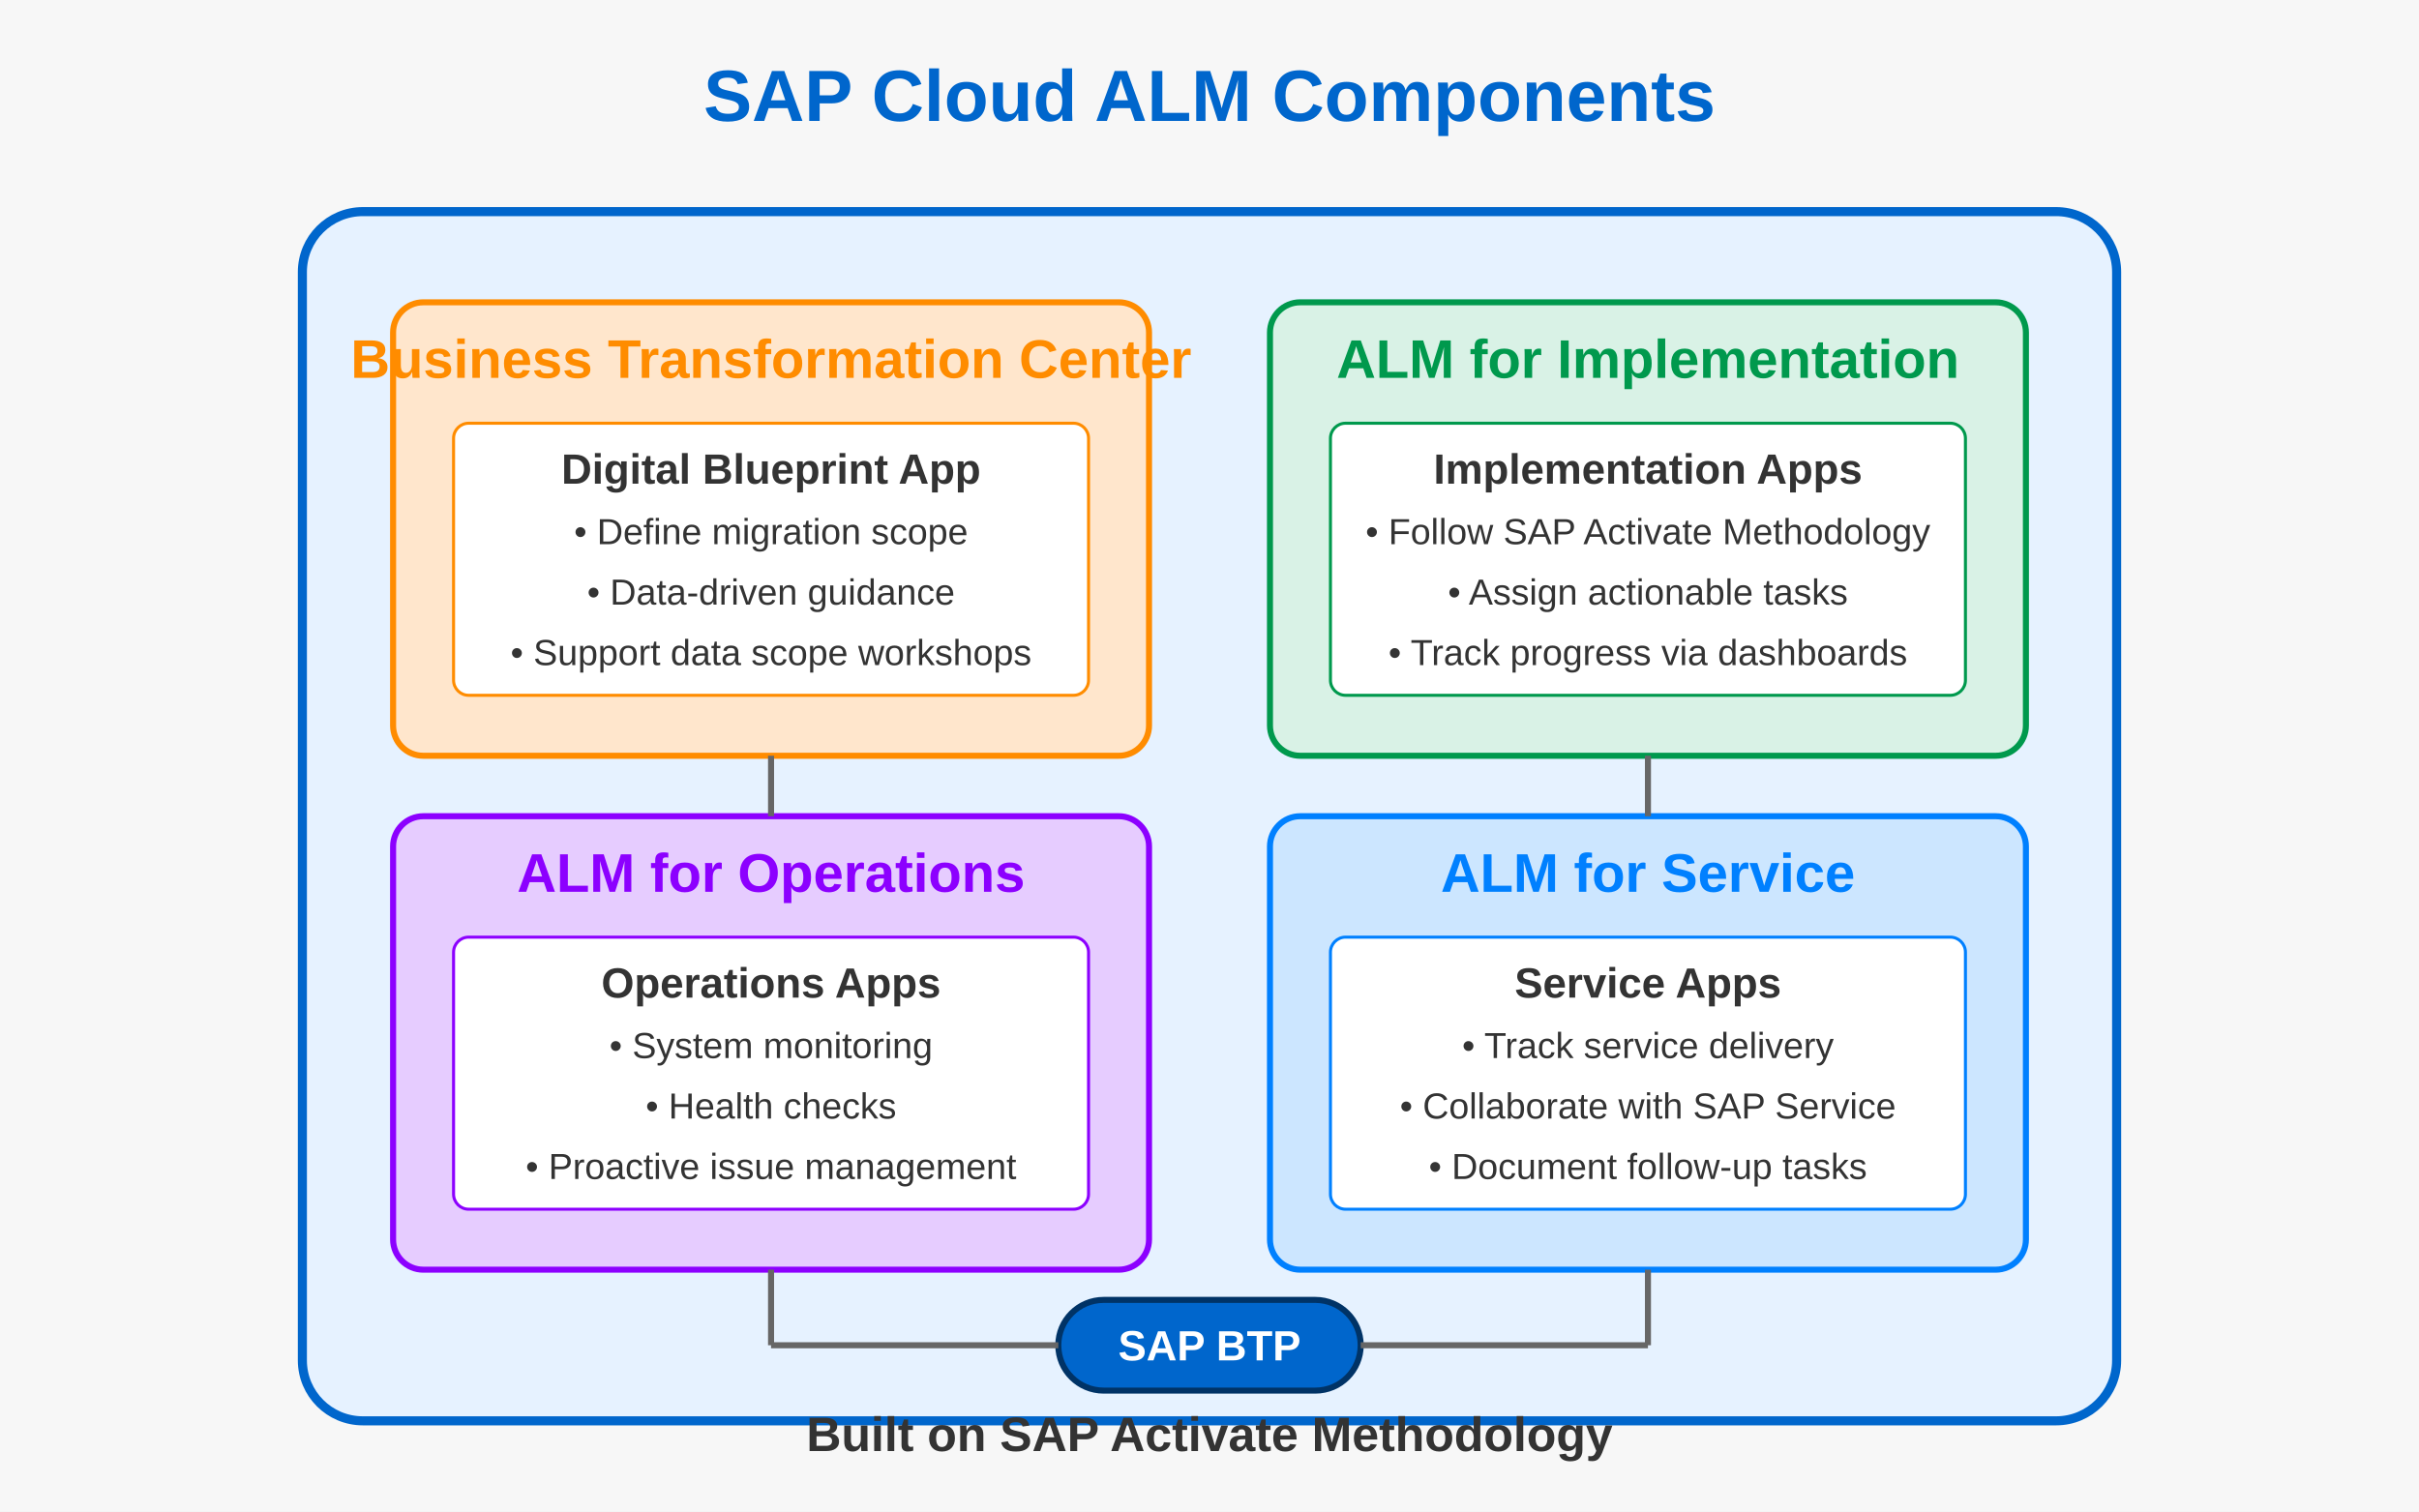
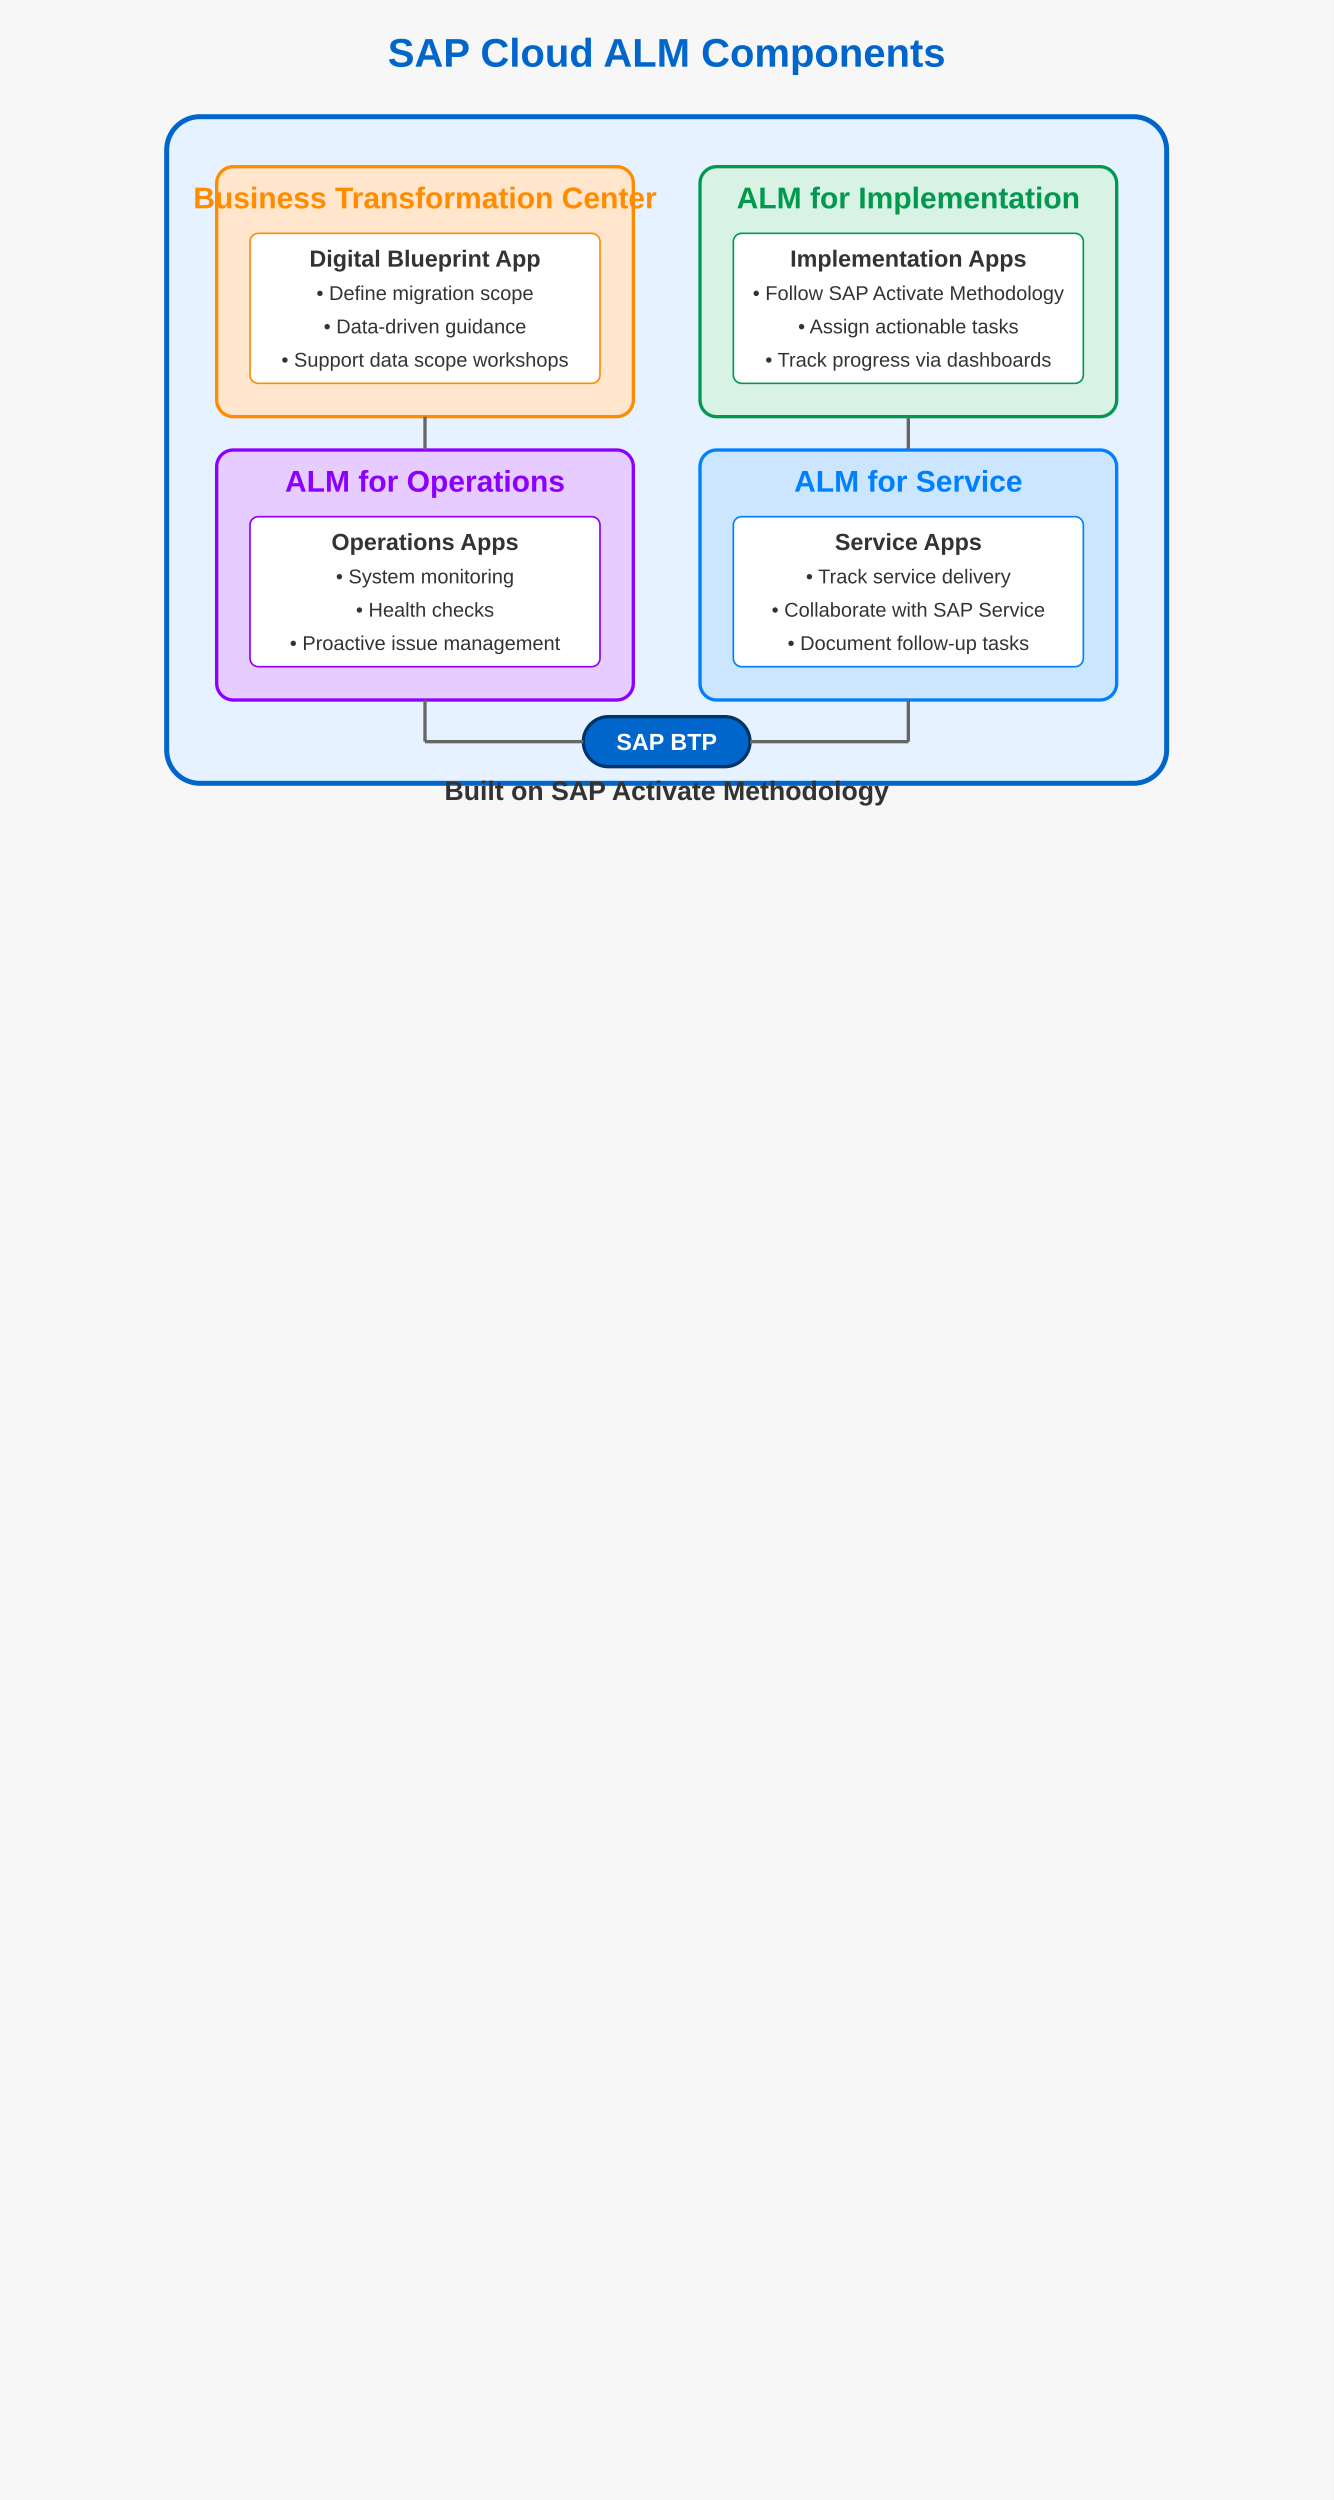
- <svg xmlns="http://www.w3.org/2000/svg" viewBox="0 0 800 500">
-   <rect x="0" y="0" width="800" height="500" fill="#f7f7f7" />
+ <svg xmlns="http://www.w3.org/2000/svg" viewBox="0 0 800 1500">
+   <rect x="0" y="0" width="800" height="1500" fill="#f7f7f7" />
  <text x="400" y="40" text-anchor="middle" font-family="Arial" font-size="24" font-weight="bold" fill="#0066cc">SAP Cloud ALM Components</text>
  <rect x="100" y="70" width="600" height="400" rx="20" fill="#e6f2ff" stroke="#0066cc" stroke-width="3" />
  <rect x="130" y="100" width="250" height="150" rx="10" fill="#ffe6cc" stroke="#ff8c00" stroke-width="2" />
  <text x="255" y="125" text-anchor="middle" font-family="Arial" font-size="18" font-weight="bold" fill="#ff8c00">Business Transformation Center</text>
  <rect x="150" y="140" width="210" height="90" rx="5" fill="#fff" stroke="#ff8c00" stroke-width="1" />
  <text x="255" y="160" text-anchor="middle" font-family="Arial" font-size="14" font-weight="bold" fill="#333">Digital Blueprint App</text>
  <text x="255" y="180" text-anchor="middle" font-family="Arial" font-size="12" fill="#333">• Define migration scope</text>
  <text x="255" y="200" text-anchor="middle" font-family="Arial" font-size="12" fill="#333">• Data-driven guidance</text>
  <text x="255" y="220" text-anchor="middle" font-family="Arial" font-size="12" fill="#333">• Support data scope workshops</text>
  <rect x="420" y="100" width="250" height="150" rx="10" fill="#d9f2e6" stroke="#00994d" stroke-width="2" />
  <text x="545" y="125" text-anchor="middle" font-family="Arial" font-size="18" font-weight="bold" fill="#00994d">ALM for Implementation</text>
  <rect x="440" y="140" width="210" height="90" rx="5" fill="#fff" stroke="#00994d" stroke-width="1" />
  <text x="545" y="160" text-anchor="middle" font-family="Arial" font-size="14" font-weight="bold" fill="#333">Implementation Apps</text>
  <text x="545" y="180" text-anchor="middle" font-family="Arial" font-size="12" fill="#333">• Follow SAP Activate Methodology</text>
  <text x="545" y="200" text-anchor="middle" font-family="Arial" font-size="12" fill="#333">• Assign actionable tasks</text>
  <text x="545" y="220" text-anchor="middle" font-family="Arial" font-size="12" fill="#333">• Track progress via dashboards</text>
  <rect x="130" y="270" width="250" height="150" rx="10" fill="#e6ccff" stroke="#8c00ff" stroke-width="2" />
  <text x="255" y="295" text-anchor="middle" font-family="Arial" font-size="18" font-weight="bold" fill="#8c00ff">ALM for Operations</text>
  <rect x="150" y="310" width="210" height="90" rx="5" fill="#fff" stroke="#8c00ff" stroke-width="1" />
  <text x="255" y="330" text-anchor="middle" font-family="Arial" font-size="14" font-weight="bold" fill="#333">Operations Apps</text>
  <text x="255" y="350" text-anchor="middle" font-family="Arial" font-size="12" fill="#333">• System monitoring</text>
  <text x="255" y="370" text-anchor="middle" font-family="Arial" font-size="12" fill="#333">• Health checks</text>
  <text x="255" y="390" text-anchor="middle" font-family="Arial" font-size="12" fill="#333">• Proactive issue management</text>
  <rect x="420" y="270" width="250" height="150" rx="10" fill="#cce6ff" stroke="#0080ff" stroke-width="2" />
  <text x="545" y="295" text-anchor="middle" font-family="Arial" font-size="18" font-weight="bold" fill="#0080ff">ALM for Service</text>
  <rect x="440" y="310" width="210" height="90" rx="5" fill="#fff" stroke="#0080ff" stroke-width="1" />
  <text x="545" y="330" text-anchor="middle" font-family="Arial" font-size="14" font-weight="bold" fill="#333">Service Apps</text>
  <text x="545" y="350" text-anchor="middle" font-family="Arial" font-size="12" fill="#333">• Track service delivery</text>
  <text x="545" y="370" text-anchor="middle" font-family="Arial" font-size="12" fill="#333">• Collaborate with SAP Service</text>
  <text x="545" y="390" text-anchor="middle" font-family="Arial" font-size="12" fill="#333">• Document follow-up tasks</text>
  <rect x="350" y="430" width="100" height="30" rx="15" fill="#0066cc" stroke="#003366" stroke-width="2" />
  <text x="400" y="450" text-anchor="middle" font-family="Arial" font-size="14" font-weight="bold" fill="#fff">SAP BTP</text>
  <line x1="255" y1="250" x2="255" y2="270" stroke="#666666" stroke-width="2" />
  <line x1="545" y1="250" x2="545" y2="270" stroke="#666666" stroke-width="2" />
  <line x1="255" y1="420" x2="255" y2="445" stroke="#666666" stroke-width="2" />
  <line x1="545" y1="420" x2="545" y2="445" stroke="#666666" stroke-width="2" />
  <line x1="255" y1="445" x2="350" y2="445" stroke="#666666" stroke-width="2" />
  <line x1="545" y1="445" x2="450" y2="445" stroke="#666666" stroke-width="2" />
  <text x="400" y="480" text-anchor="middle" font-family="Arial" font-size="16" font-weight="bold" fill="#333">Built on SAP Activate Methodology</text>
</svg>
